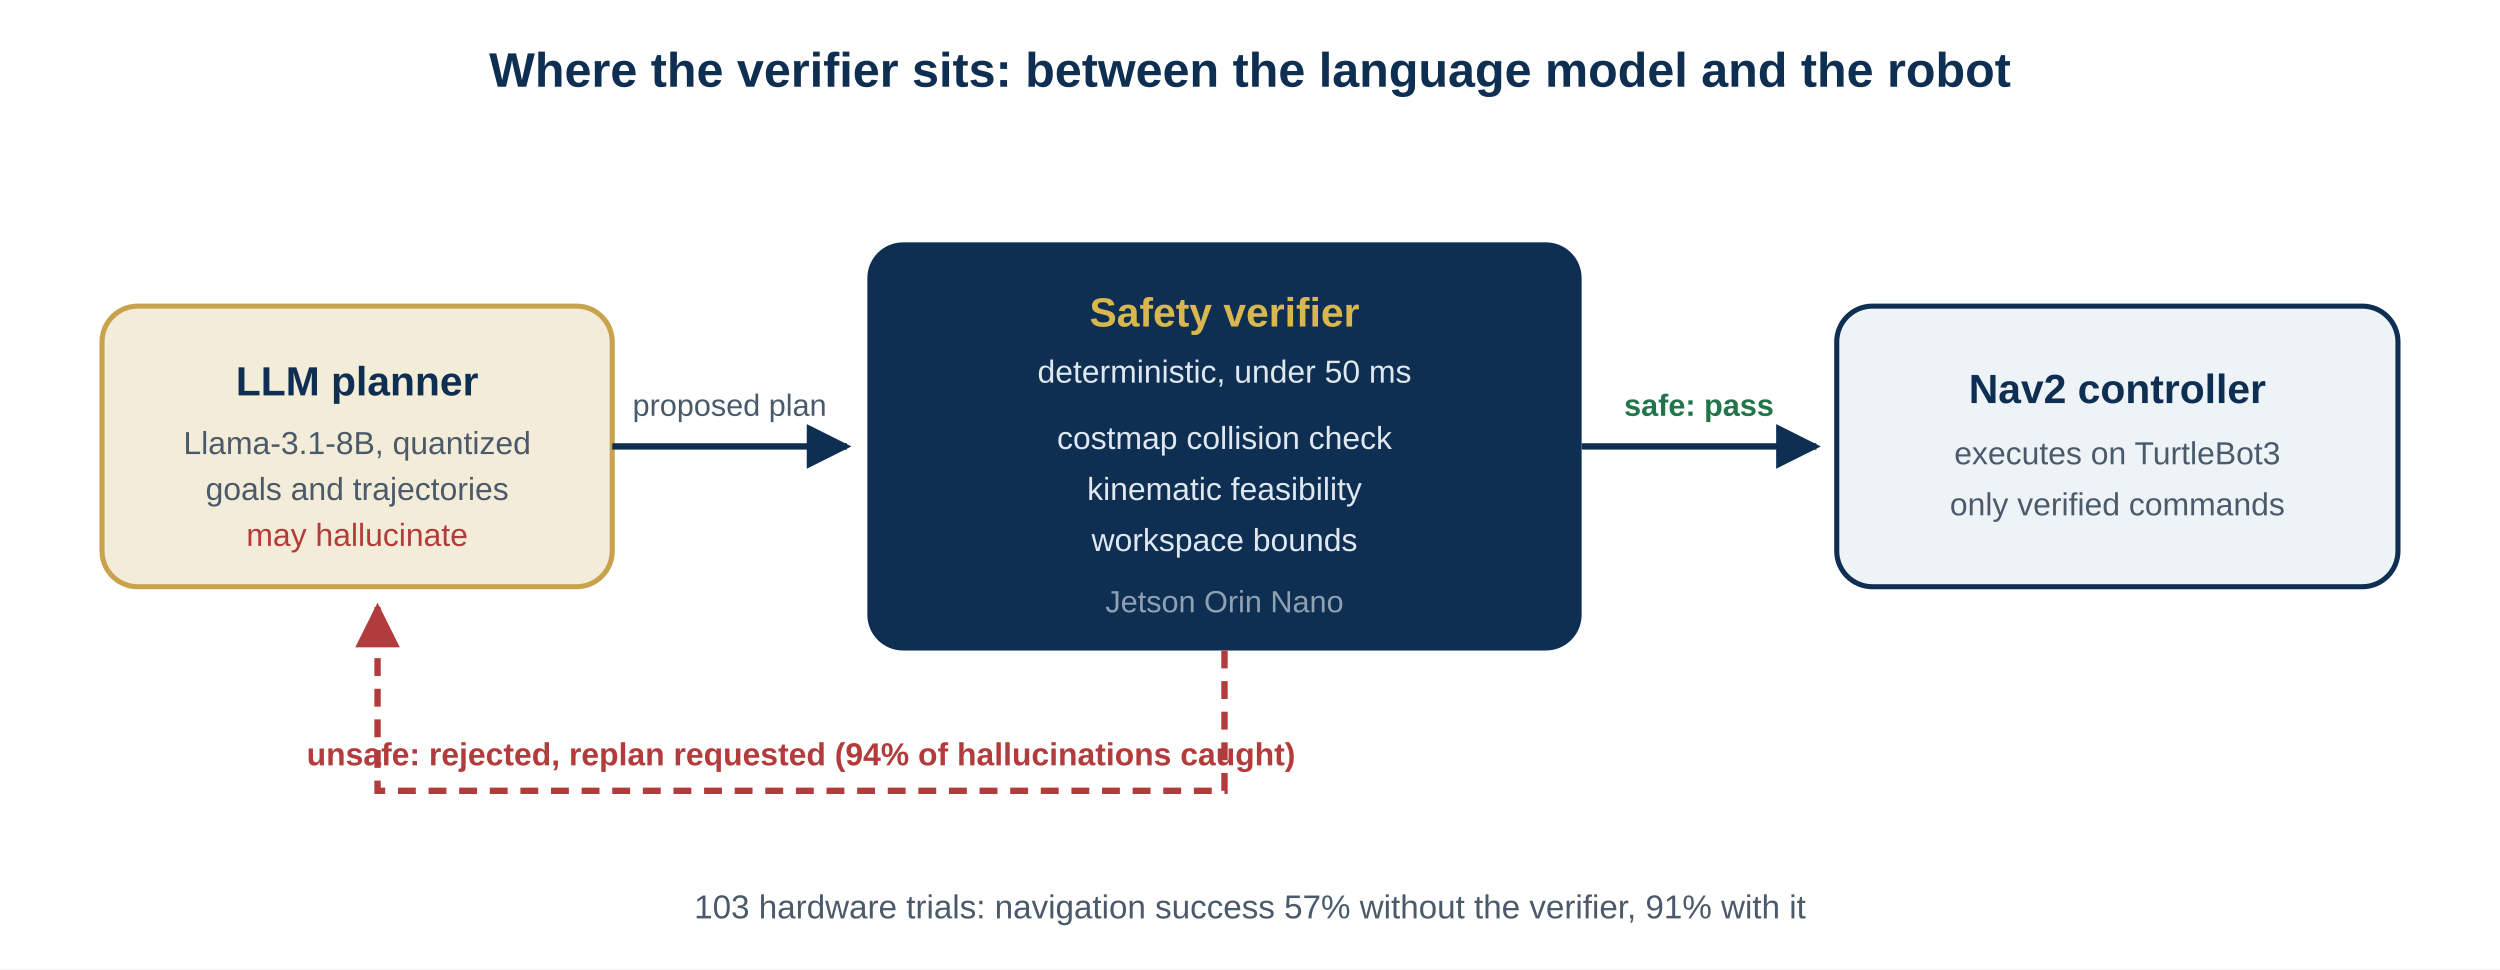
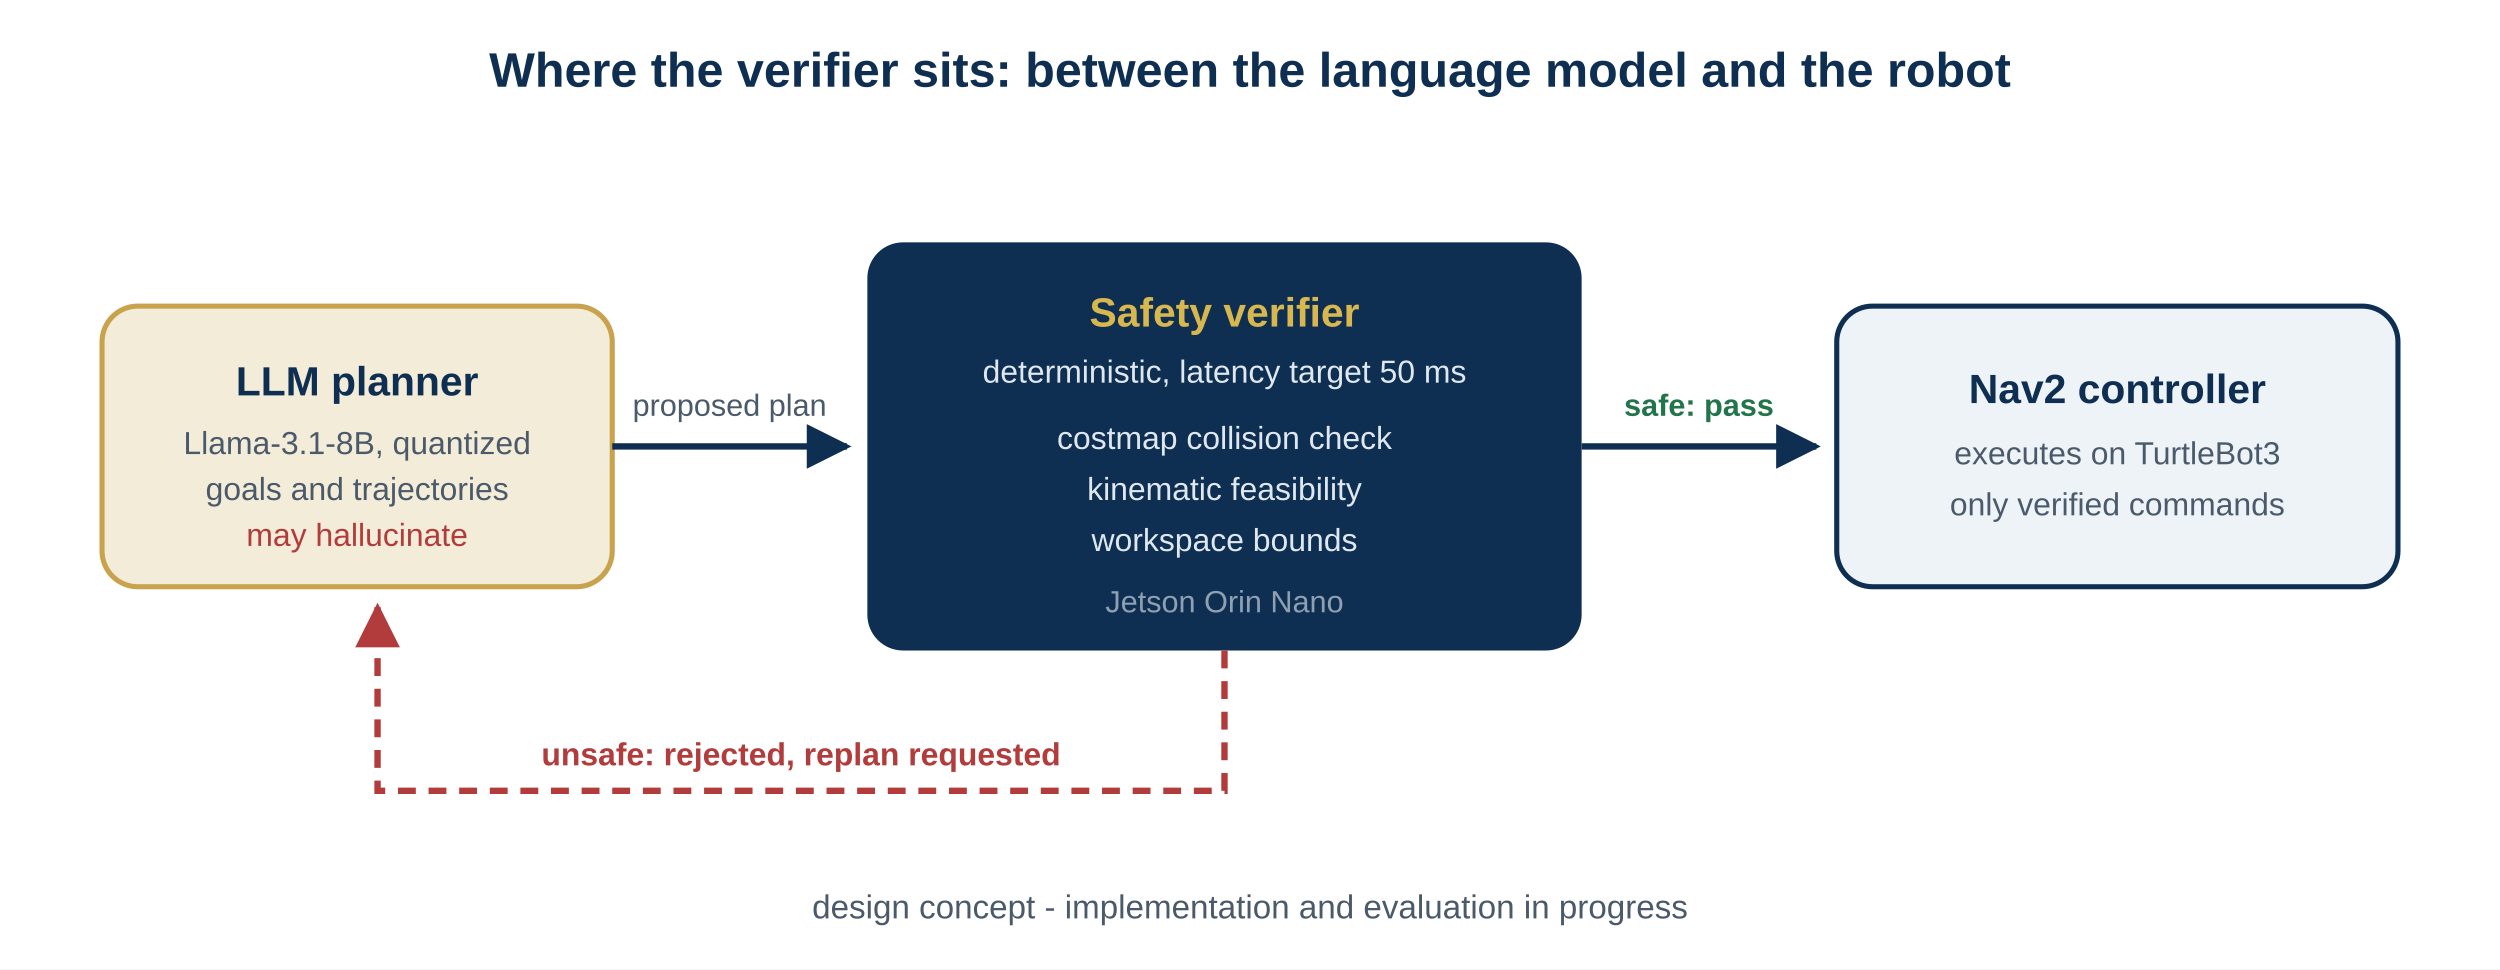
<svg xmlns="http://www.w3.org/2000/svg" viewBox="0 0 980 380" font-family="Segoe UI, Arial, sans-serif">
  <defs>
    <marker id="arr" viewBox="0 0 10 10" refX="9" refY="5" markerWidth="7" markerHeight="7" orient="auto-start-reverse">
      <path d="M0,0 L10,5 L0,10 z" fill="#0f2f52" />
    </marker>
    <marker id="arrRed" viewBox="0 0 10 10" refX="9" refY="5" markerWidth="7" markerHeight="7" orient="auto-start-reverse">
      <path d="M0,0 L10,5 L0,10 z" fill="#b23b3b" />
    </marker>
  </defs>
  <rect width="980" height="380" fill="#ffffff" />
  <text x="490" y="34" text-anchor="middle" font-size="19" font-weight="700" fill="#0f2f52">Where the verifier sits: between the language model and the robot</text>
  <rect x="40" y="120" width="200" height="110" rx="14" fill="#f3ecd8" stroke="#c8a24c" stroke-width="2" />
  <text x="140" y="155" text-anchor="middle" font-size="16" font-weight="700" fill="#0f2f52">LLM planner</text>
  <text x="140" y="178" text-anchor="middle" font-size="12.5" fill="#4b5a6a">Llama-3.1-8B, quantized</text>
  <text x="140" y="196" text-anchor="middle" font-size="12.5" fill="#4b5a6a">goals and trajectories</text>
  <text x="140" y="214" text-anchor="middle" font-size="12.5" fill="#b23b3b">may hallucinate</text>
  <rect x="340" y="95" width="280" height="160" rx="14" fill="#0f2f52" />
  <text x="480" y="128" text-anchor="middle" font-size="16" font-weight="700" fill="#d8b74e">Safety verifier</text>
-   <text x="480" y="150" text-anchor="middle" font-size="12.5" fill="#dfe7ef">deterministic, under 50 ms</text>
+   <text x="480" y="150" text-anchor="middle" font-size="12.5" fill="#dfe7ef">deterministic, latency target 50 ms</text>
  <text x="480" y="176" text-anchor="middle" font-size="12.5" fill="#dfe7ef">costmap collision check</text>
  <text x="480" y="196" text-anchor="middle" font-size="12.5" fill="#dfe7ef">kinematic feasibility</text>
  <text x="480" y="216" text-anchor="middle" font-size="12.5" fill="#dfe7ef">workspace bounds</text>
  <text x="480" y="240" text-anchor="middle" font-size="12" fill="#8ea0b2">Jetson Orin Nano</text>
  <rect x="720" y="120" width="220" height="110" rx="14" fill="#eef3f8" stroke="#0f2f52" stroke-width="2" />
  <text x="830" y="158" text-anchor="middle" font-size="16" font-weight="700" fill="#0f2f52">Nav2 controller</text>
  <text x="830" y="182" text-anchor="middle" font-size="12.5" fill="#4b5a6a">executes on TurtleBot3</text>
  <text x="830" y="202" text-anchor="middle" font-size="12.5" fill="#4b5a6a">only verified commands</text>
  <line x1="240" y1="175" x2="332" y2="175" stroke="#0f2f52" stroke-width="2.5" marker-end="url(#arr)" />
  <text x="286" y="163" text-anchor="middle" font-size="12" fill="#4b5a6a">proposed plan</text>
  <line x1="620" y1="175" x2="712" y2="175" stroke="#0f2f52" stroke-width="2.5" marker-end="url(#arr)" />
  <text x="666" y="163" text-anchor="middle" font-size="12" fill="#22754a" font-weight="700">safe: pass</text>
  <path d="M 480 255 L 480 310 L 148 310 L 148 238" fill="none" stroke="#b23b3b" stroke-width="2.5" stroke-dasharray="7 5" marker-end="url(#arrRed)" />
-   <text x="314" y="300" text-anchor="middle" font-size="12.5" font-weight="700" fill="#b23b3b">unsafe: rejected, replan requested (94% of hallucinations caught)</text>
-   <text x="490" y="360" text-anchor="middle" font-size="13" fill="#4b5a6a">103 hardware trials: navigation success 57% without the verifier, 91% with it</text>
+   <text x="314" y="300" text-anchor="middle" font-size="12.5" font-weight="700" fill="#b23b3b">unsafe: rejected, replan requested</text>
+   <text x="490" y="360" text-anchor="middle" font-size="13" fill="#4b5a6a">design concept - implementation and evaluation in progress</text>
</svg>
